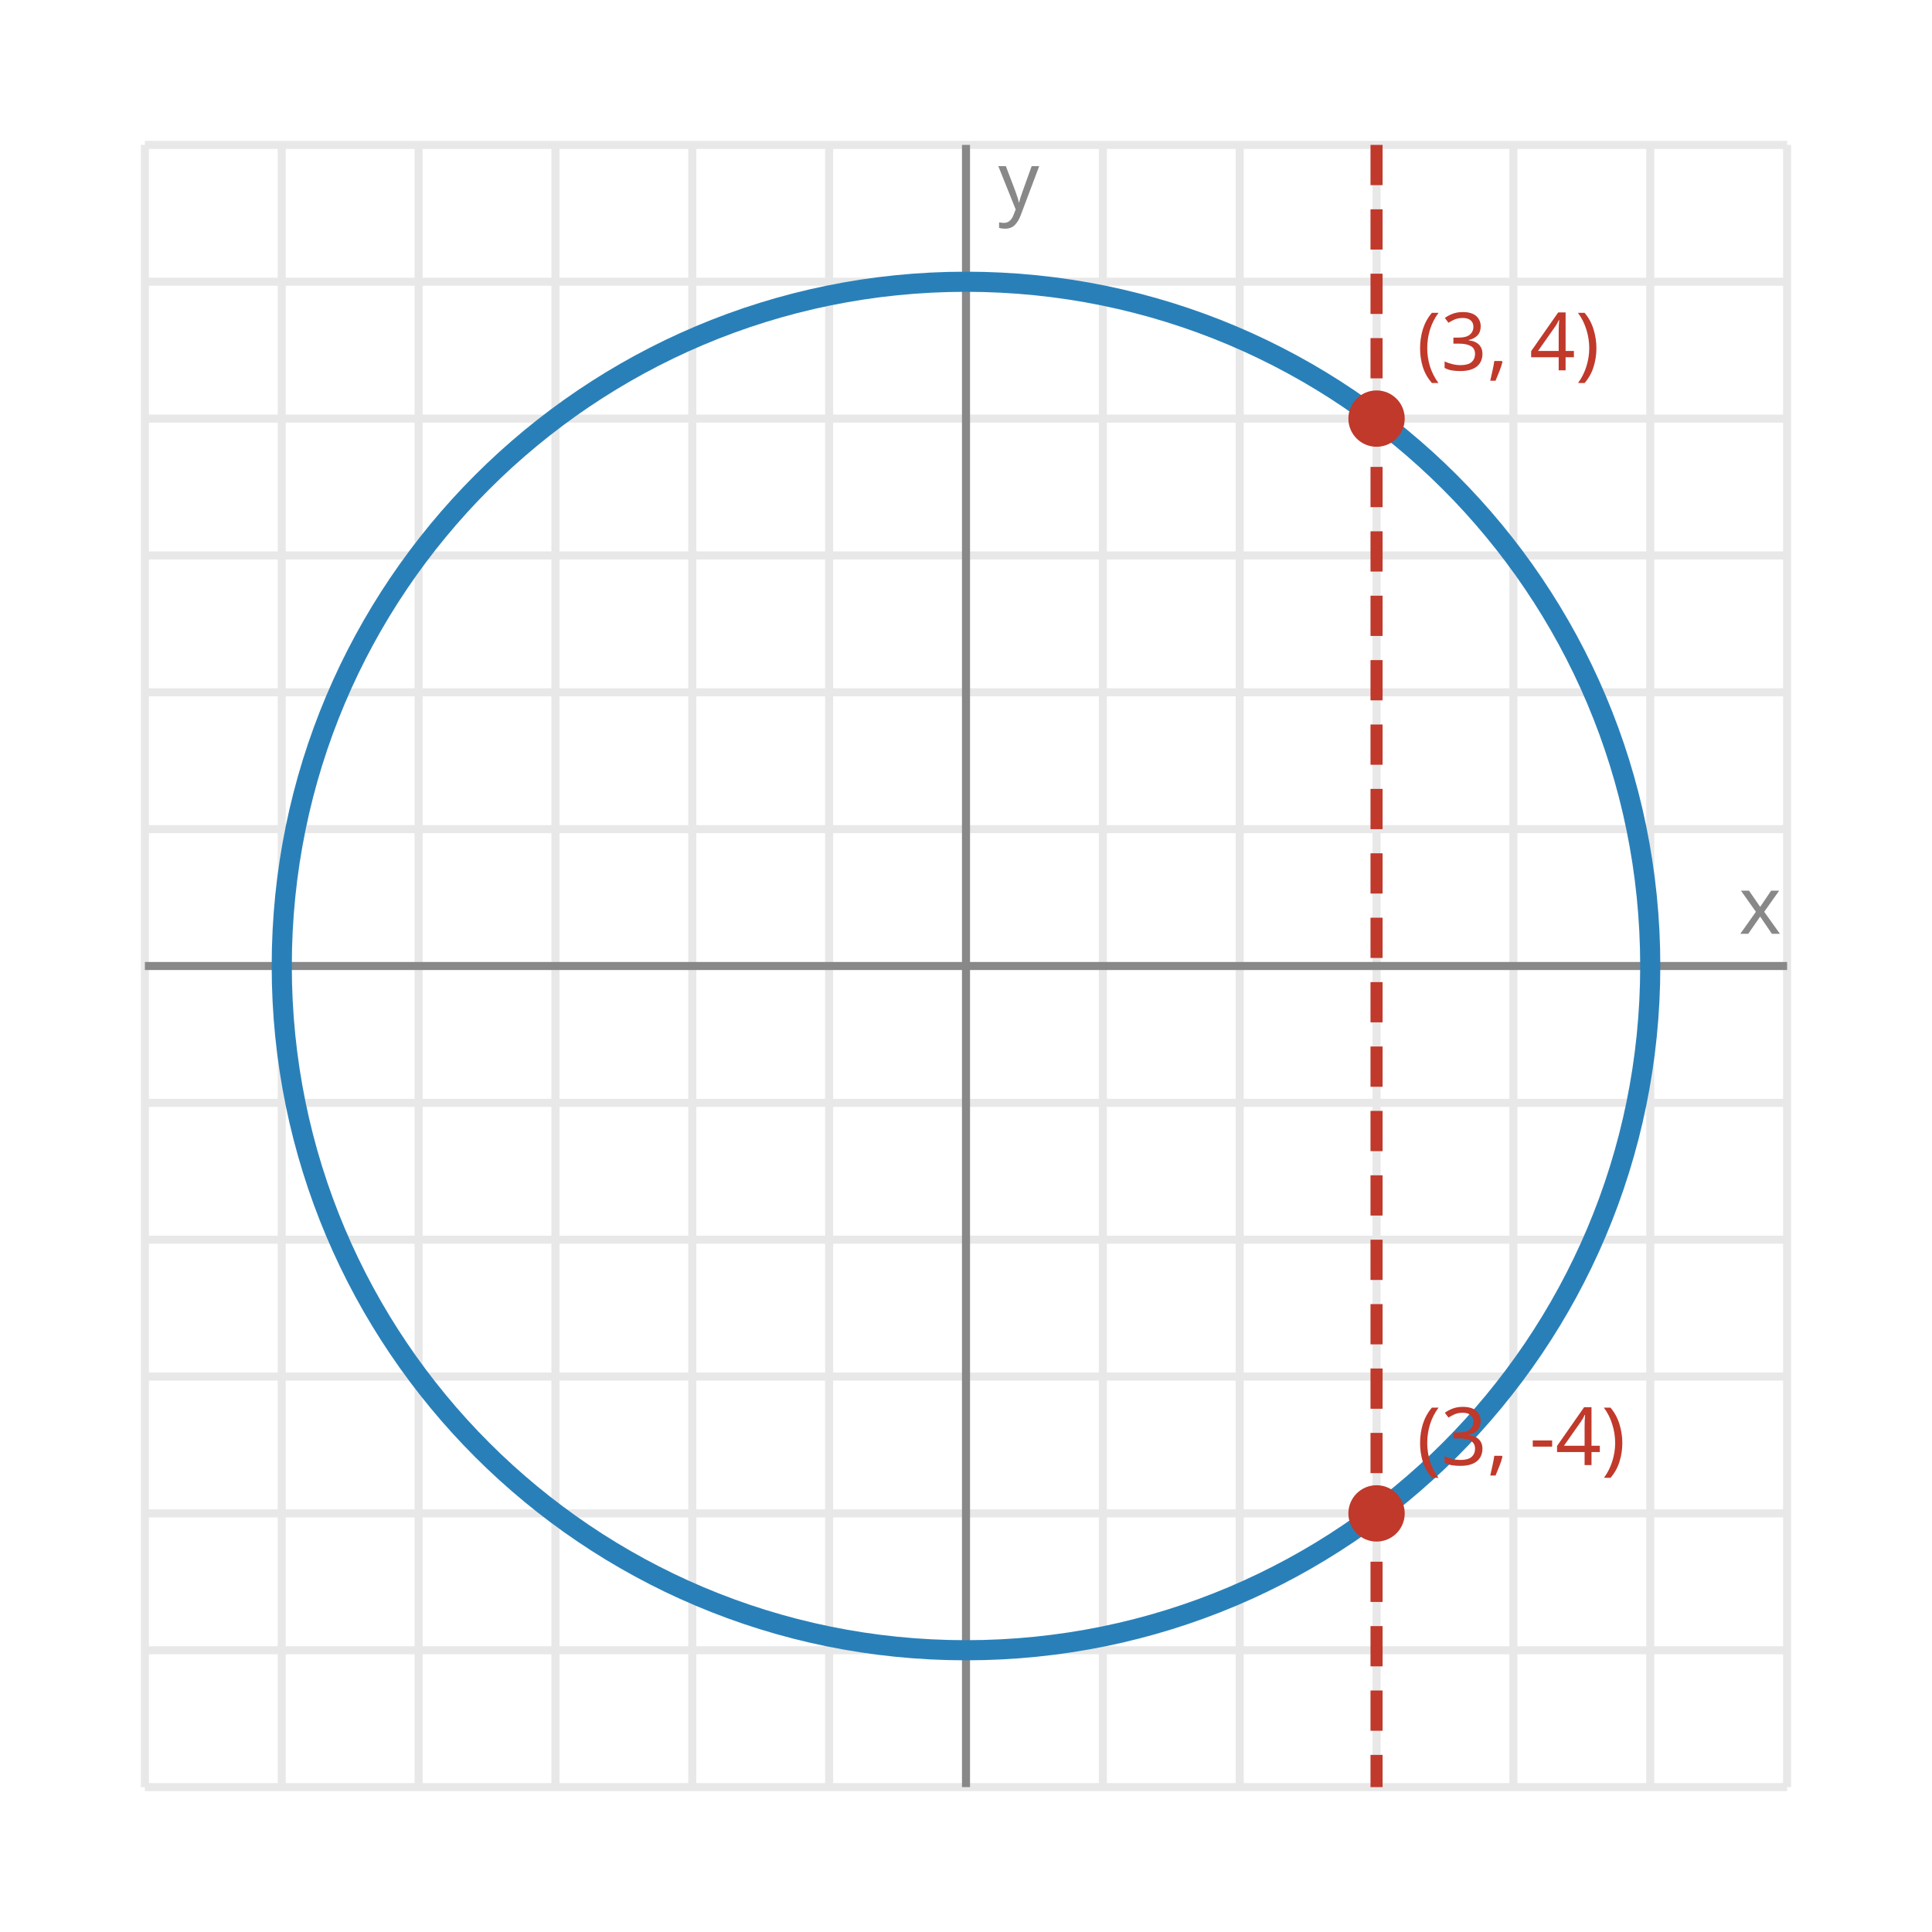
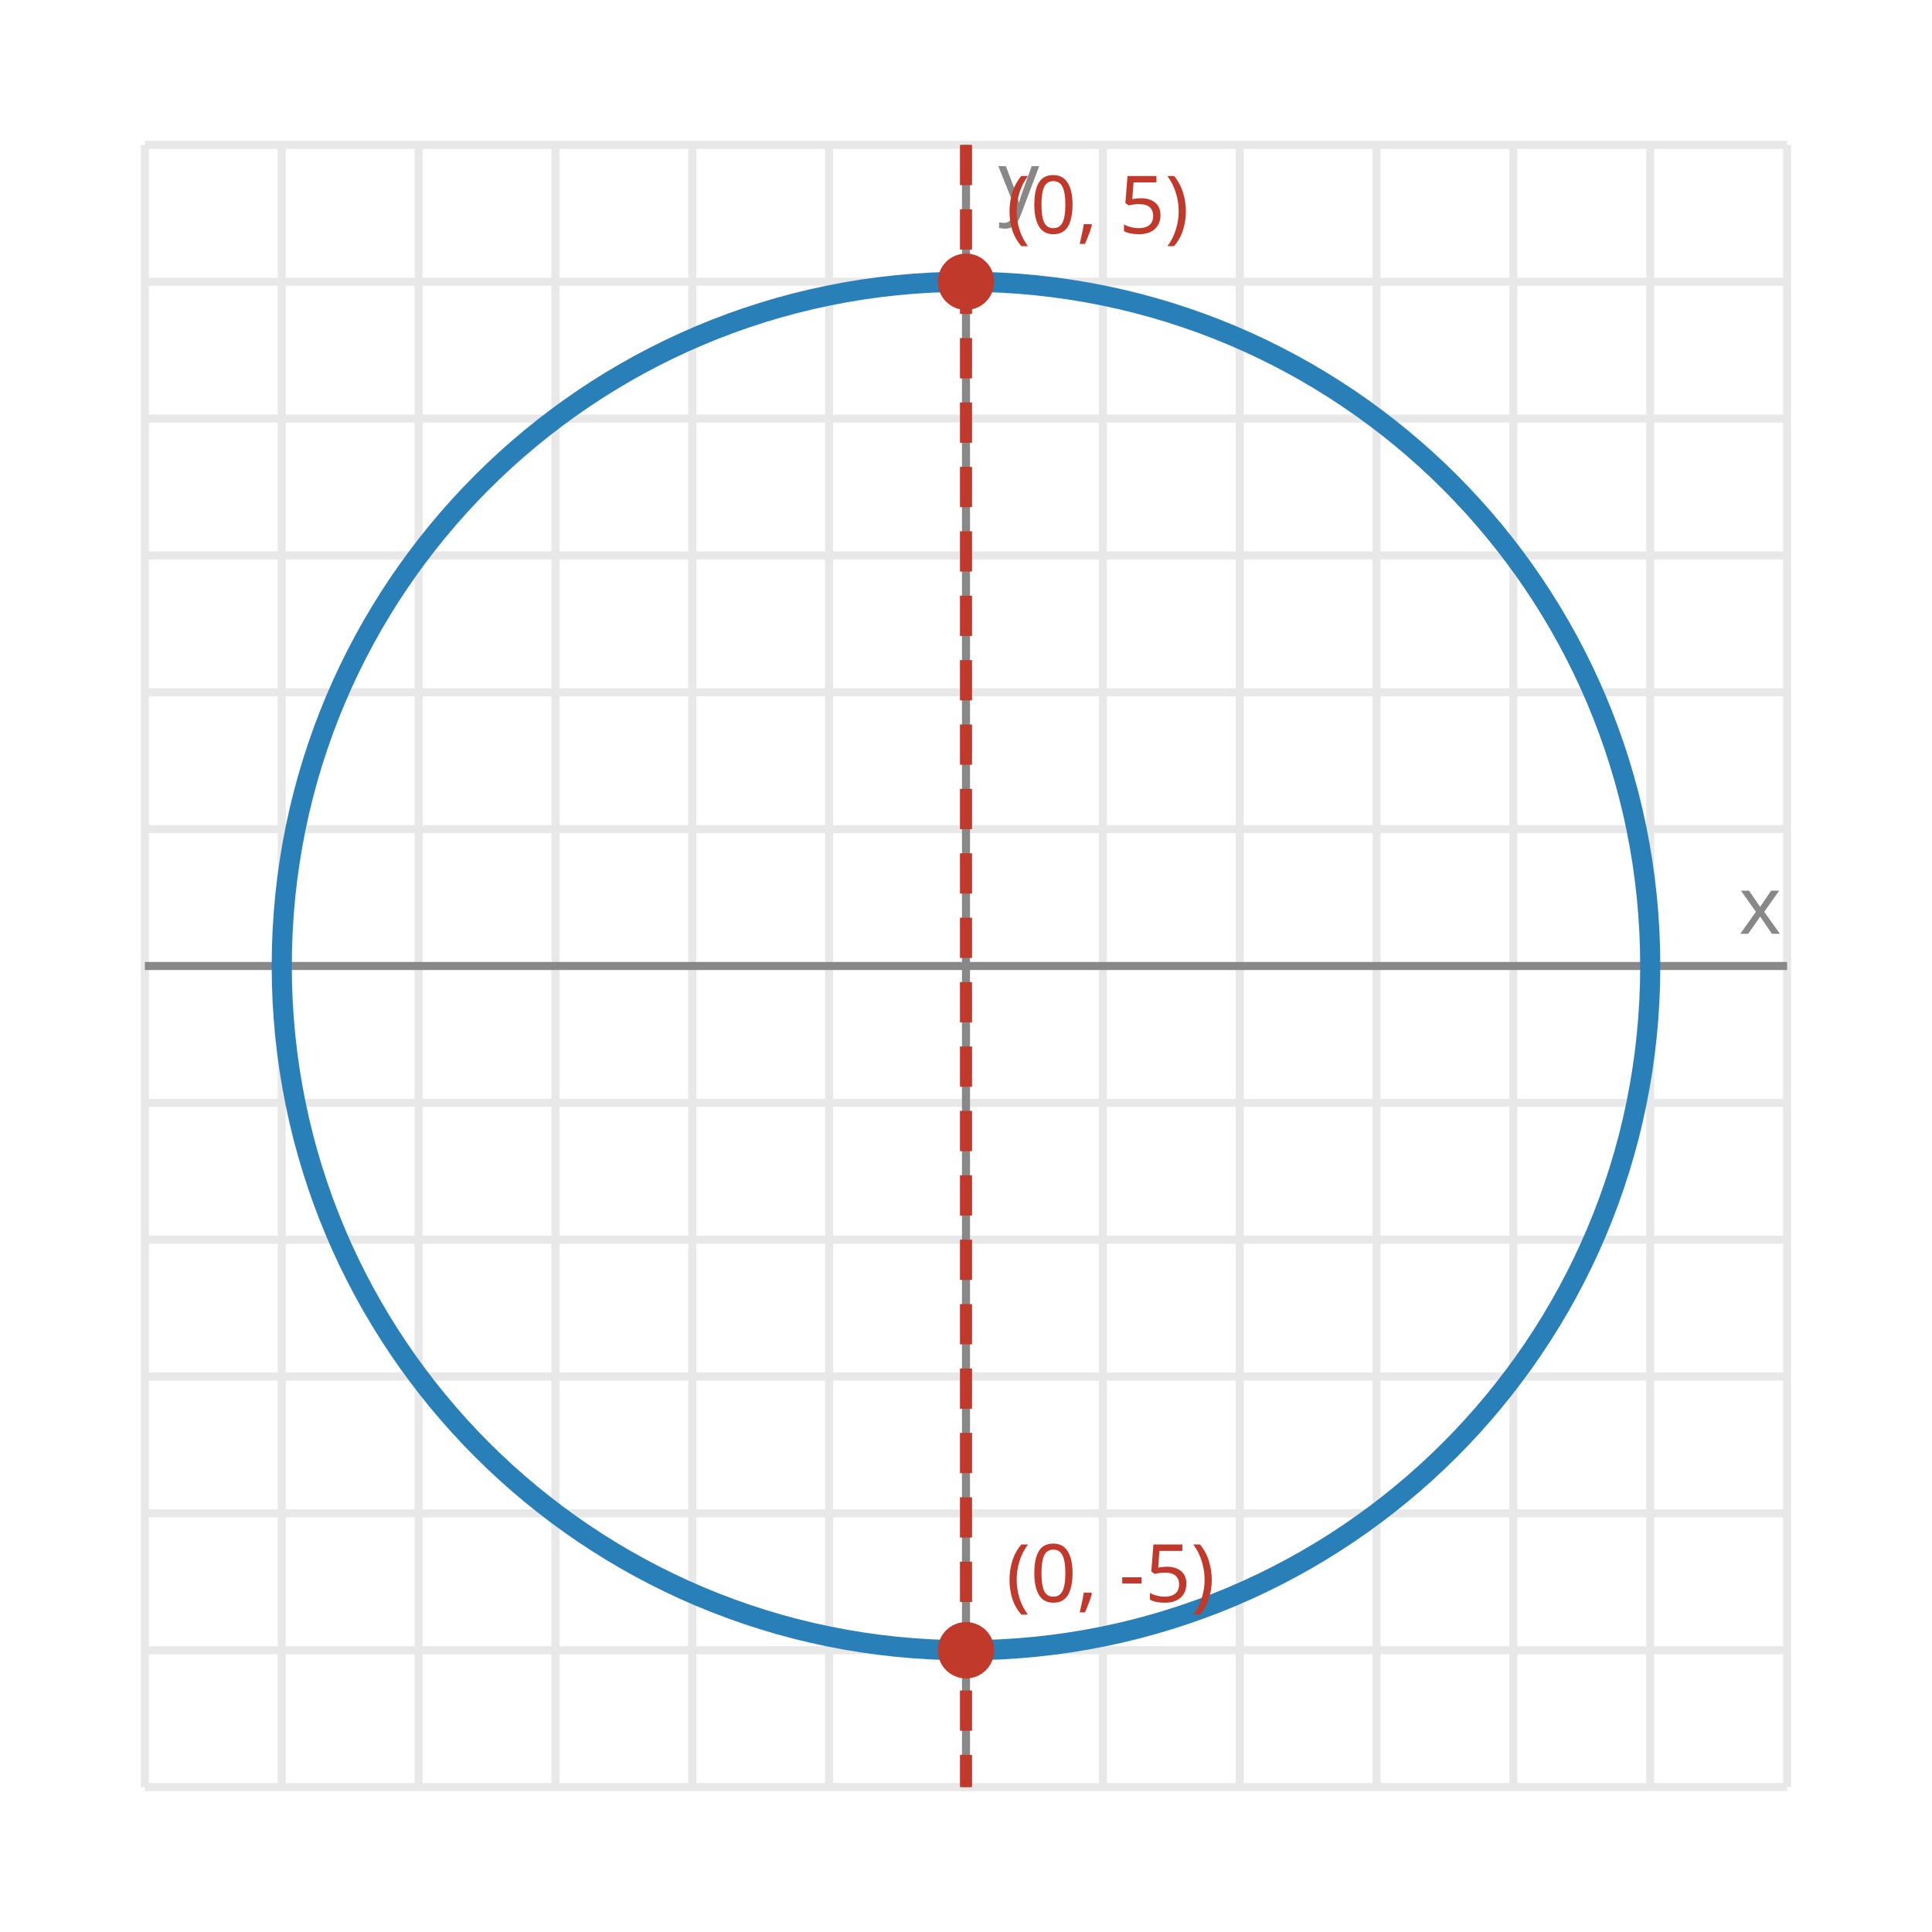
<svg xmlns="http://www.w3.org/2000/svg" viewBox="0 0 240 240" font-family="sans-serif">
  <line x1="18.0" y1="18.0" x2="18.0" y2="222.0" stroke="#e8e8e8" stroke-width="1" />
  <line x1="35.0" y1="18.0" x2="35.0" y2="222.0" stroke="#e8e8e8" stroke-width="1" />
  <line x1="52.0" y1="18.0" x2="52.0" y2="222.0" stroke="#e8e8e8" stroke-width="1" />
  <line x1="69.0" y1="18.0" x2="69.0" y2="222.0" stroke="#e8e8e8" stroke-width="1" />
  <line x1="86.0" y1="18.0" x2="86.0" y2="222.0" stroke="#e8e8e8" stroke-width="1" />
  <line x1="103.0" y1="18.0" x2="103.0" y2="222.0" stroke="#e8e8e8" stroke-width="1" />
  <line x1="137.0" y1="18.0" x2="137.0" y2="222.0" stroke="#e8e8e8" stroke-width="1" />
  <line x1="154.0" y1="18.0" x2="154.0" y2="222.0" stroke="#e8e8e8" stroke-width="1" />
  <line x1="171.0" y1="18.0" x2="171.0" y2="222.0" stroke="#e8e8e8" stroke-width="1" />
  <line x1="188.0" y1="18.0" x2="188.0" y2="222.0" stroke="#e8e8e8" stroke-width="1" />
  <line x1="205.0" y1="18.0" x2="205.0" y2="222.0" stroke="#e8e8e8" stroke-width="1" />
  <line x1="222.0" y1="18.0" x2="222.0" y2="222.0" stroke="#e8e8e8" stroke-width="1" />
  <line x1="18.0" y1="222.0" x2="222.0" y2="222.0" stroke="#e8e8e8" stroke-width="1" />
  <line x1="18.0" y1="205.0" x2="222.0" y2="205.0" stroke="#e8e8e8" stroke-width="1" />
  <line x1="18.0" y1="188.0" x2="222.0" y2="188.0" stroke="#e8e8e8" stroke-width="1" />
  <line x1="18.0" y1="171.0" x2="222.0" y2="171.0" stroke="#e8e8e8" stroke-width="1" />
  <line x1="18.0" y1="154.0" x2="222.0" y2="154.0" stroke="#e8e8e8" stroke-width="1" />
  <line x1="18.0" y1="137.0" x2="222.0" y2="137.0" stroke="#e8e8e8" stroke-width="1" />
  <line x1="18.0" y1="103.0" x2="222.0" y2="103.0" stroke="#e8e8e8" stroke-width="1" />
  <line x1="18.0" y1="86.0" x2="222.0" y2="86.0" stroke="#e8e8e8" stroke-width="1" />
  <line x1="18.0" y1="69.0" x2="222.0" y2="69.0" stroke="#e8e8e8" stroke-width="1" />
  <line x1="18.0" y1="52.0" x2="222.0" y2="52.0" stroke="#e8e8e8" stroke-width="1" />
  <line x1="18.0" y1="35.0" x2="222.0" y2="35.0" stroke="#e8e8e8" stroke-width="1" />
  <line x1="18.0" y1="18.0" x2="222.0" y2="18.0" stroke="#e8e8e8" stroke-width="1" />
  <line x1="18.0" y1="120.0" x2="222.0" y2="120.0" stroke="#888" />
  <text x="216.0" y="116.0" font-size="10" fill="#888">x</text>
  <line x1="120.0" y1="18.0" x2="120.0" y2="222.0" stroke="#888" />
  <text x="124.0" y="26.0" font-size="10" fill="#888">y</text>
  <circle cx="120.0" cy="120.0" r="85.0" fill="none" stroke="#2980b9" stroke-width="2.5" />
-   <line x1="171.0" y1="18.0" x2="171.0" y2="222.0" stroke="#c0392b" stroke-width="1.5" stroke-dasharray="5 3" />
-   <circle cx="171.0" cy="52.0" r="3.5" fill="#c0392b" />
-   <text x="176.0" y="46.0" font-size="10" fill="#c0392b">(3, 4)</text>
-   <circle cx="171.0" cy="188.0" r="3.5" fill="#c0392b" />
-   <text x="176.0" y="182.0" font-size="10" fill="#c0392b">(3, -4)</text>
+   <line x1="120.0" y1="18.0" x2="120.0" y2="222.0" stroke="#c0392b" stroke-width="1.5" stroke-dasharray="5 3" />
+   <circle cx="120.0" cy="35.0" r="3.5" fill="#c0392b" />
+   <text x="125.0" y="29.0" font-size="10" fill="#c0392b">(0, 5)</text>
+   <circle cx="120.0" cy="205.0" r="3.5" fill="#c0392b" />
+   <text x="125.0" y="199.0" font-size="10" fill="#c0392b">(0, -5)</text>
</svg>
